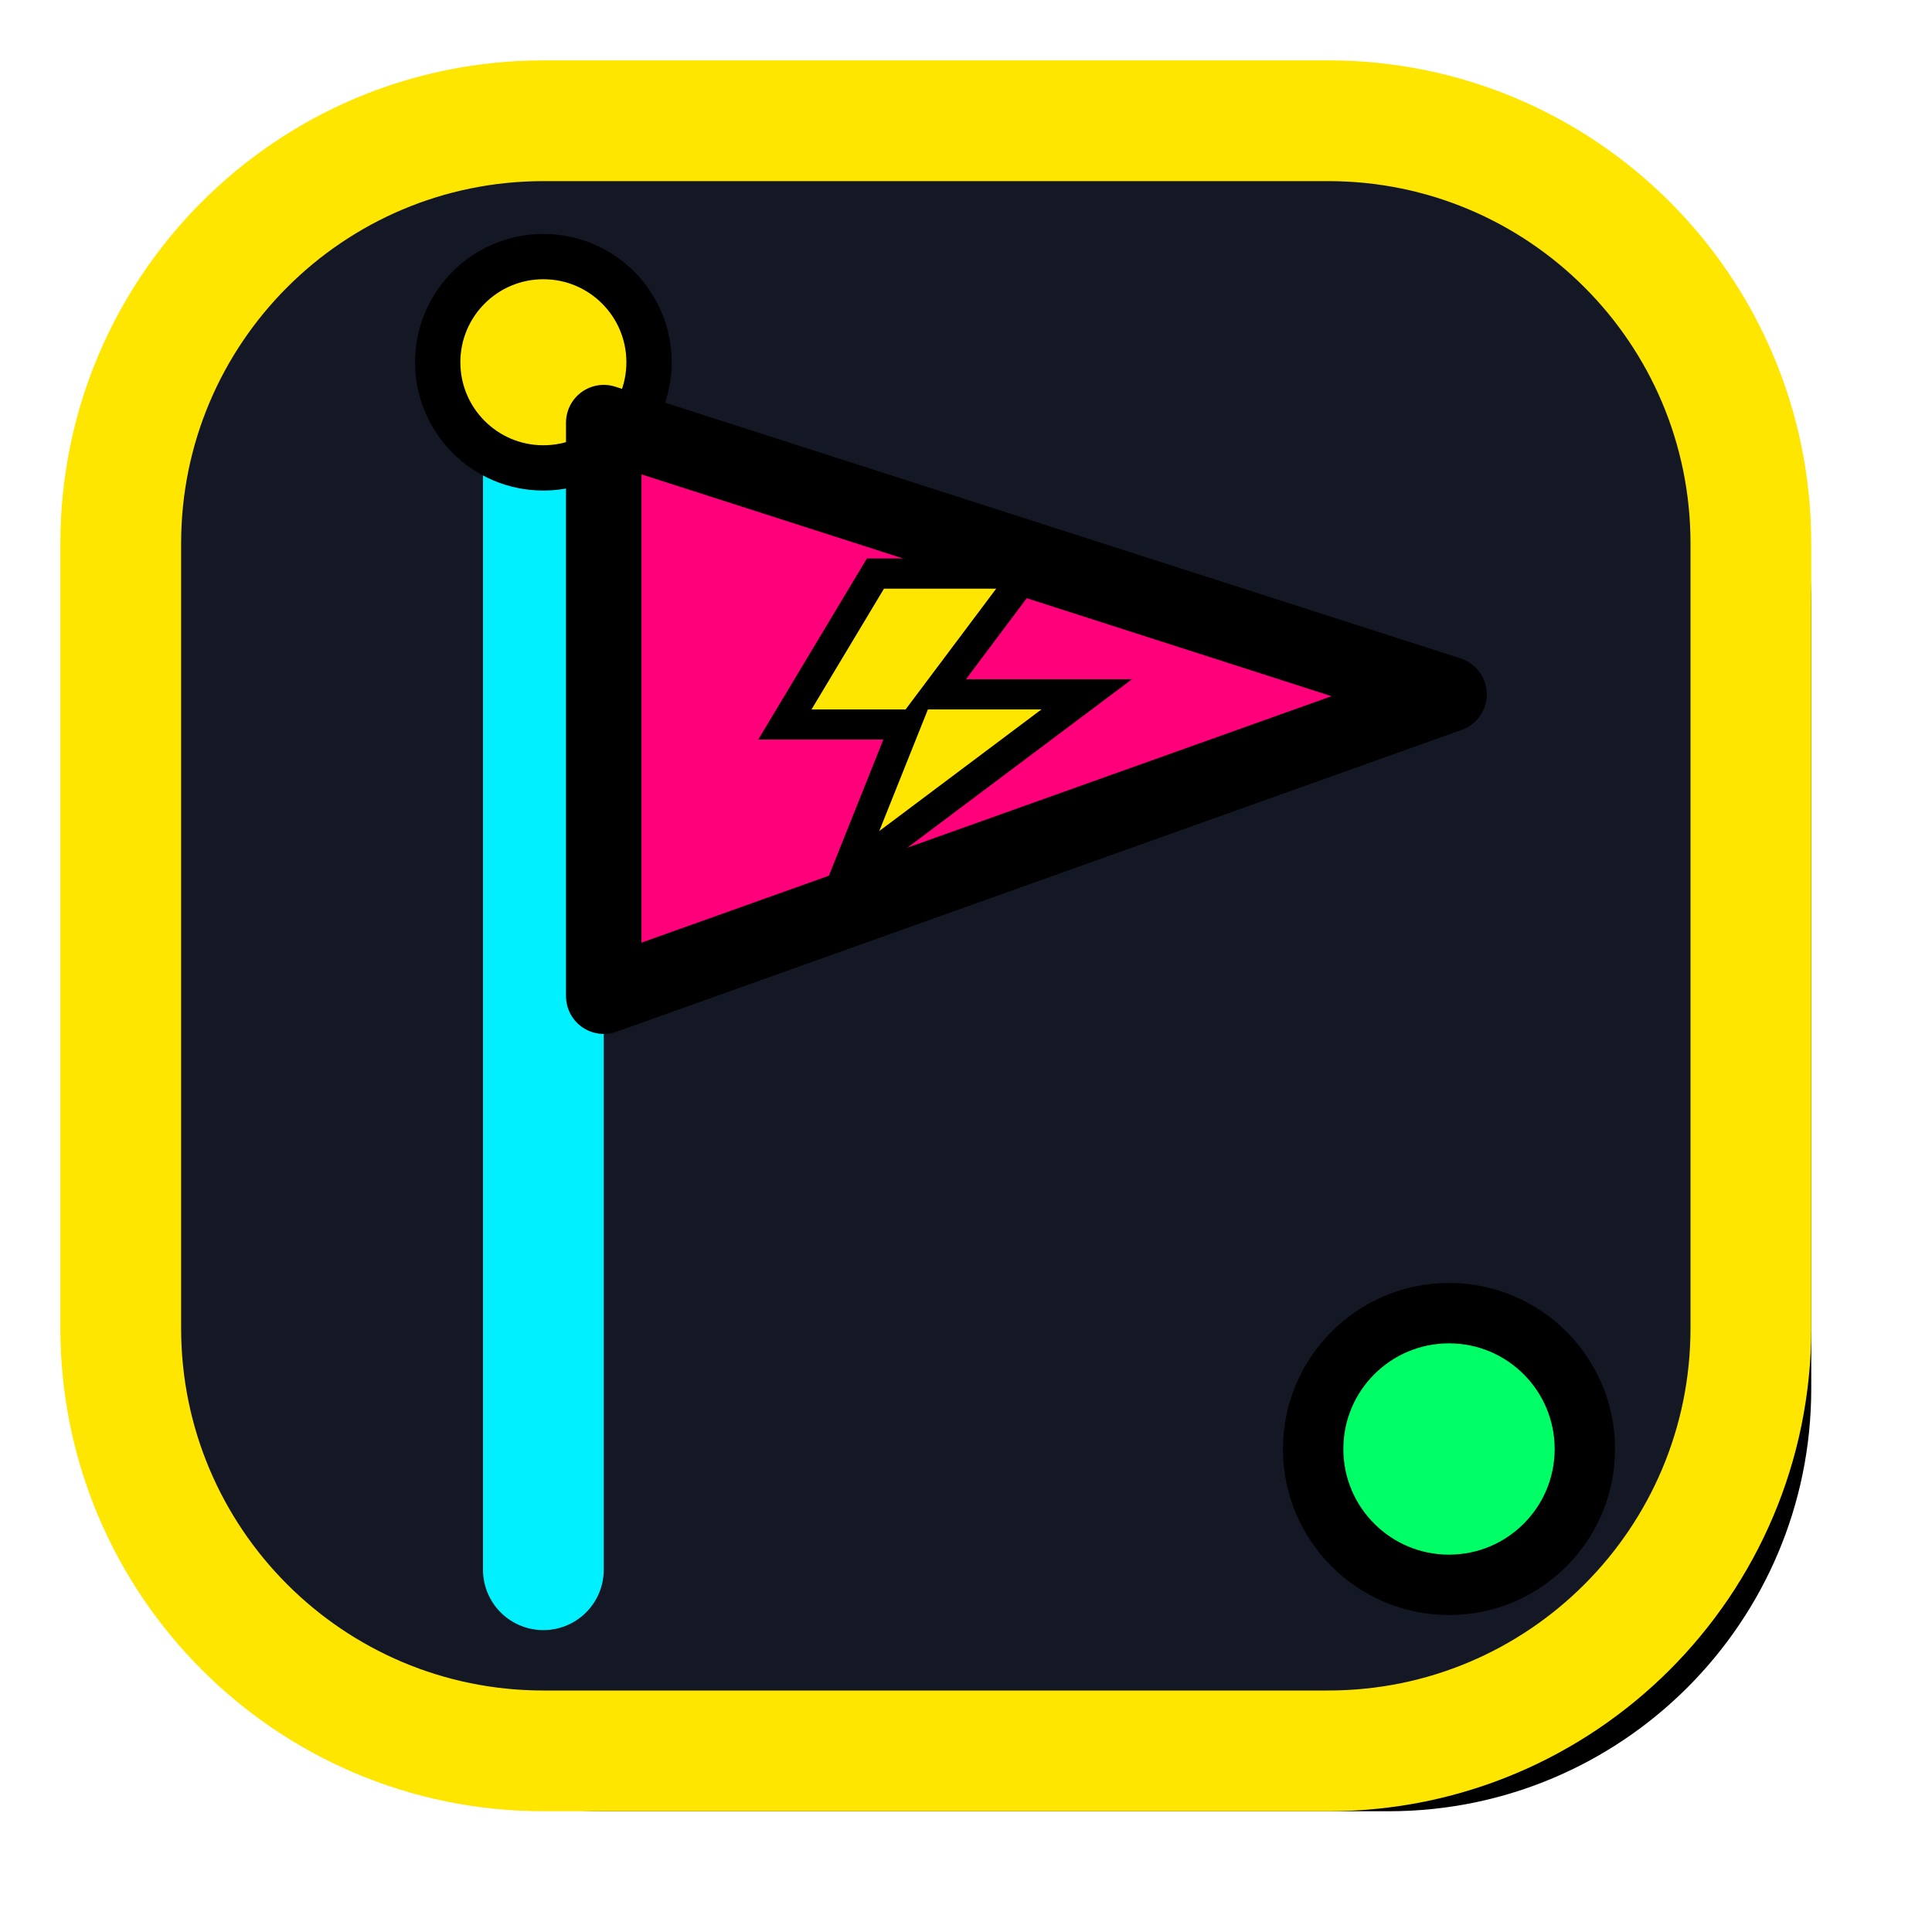
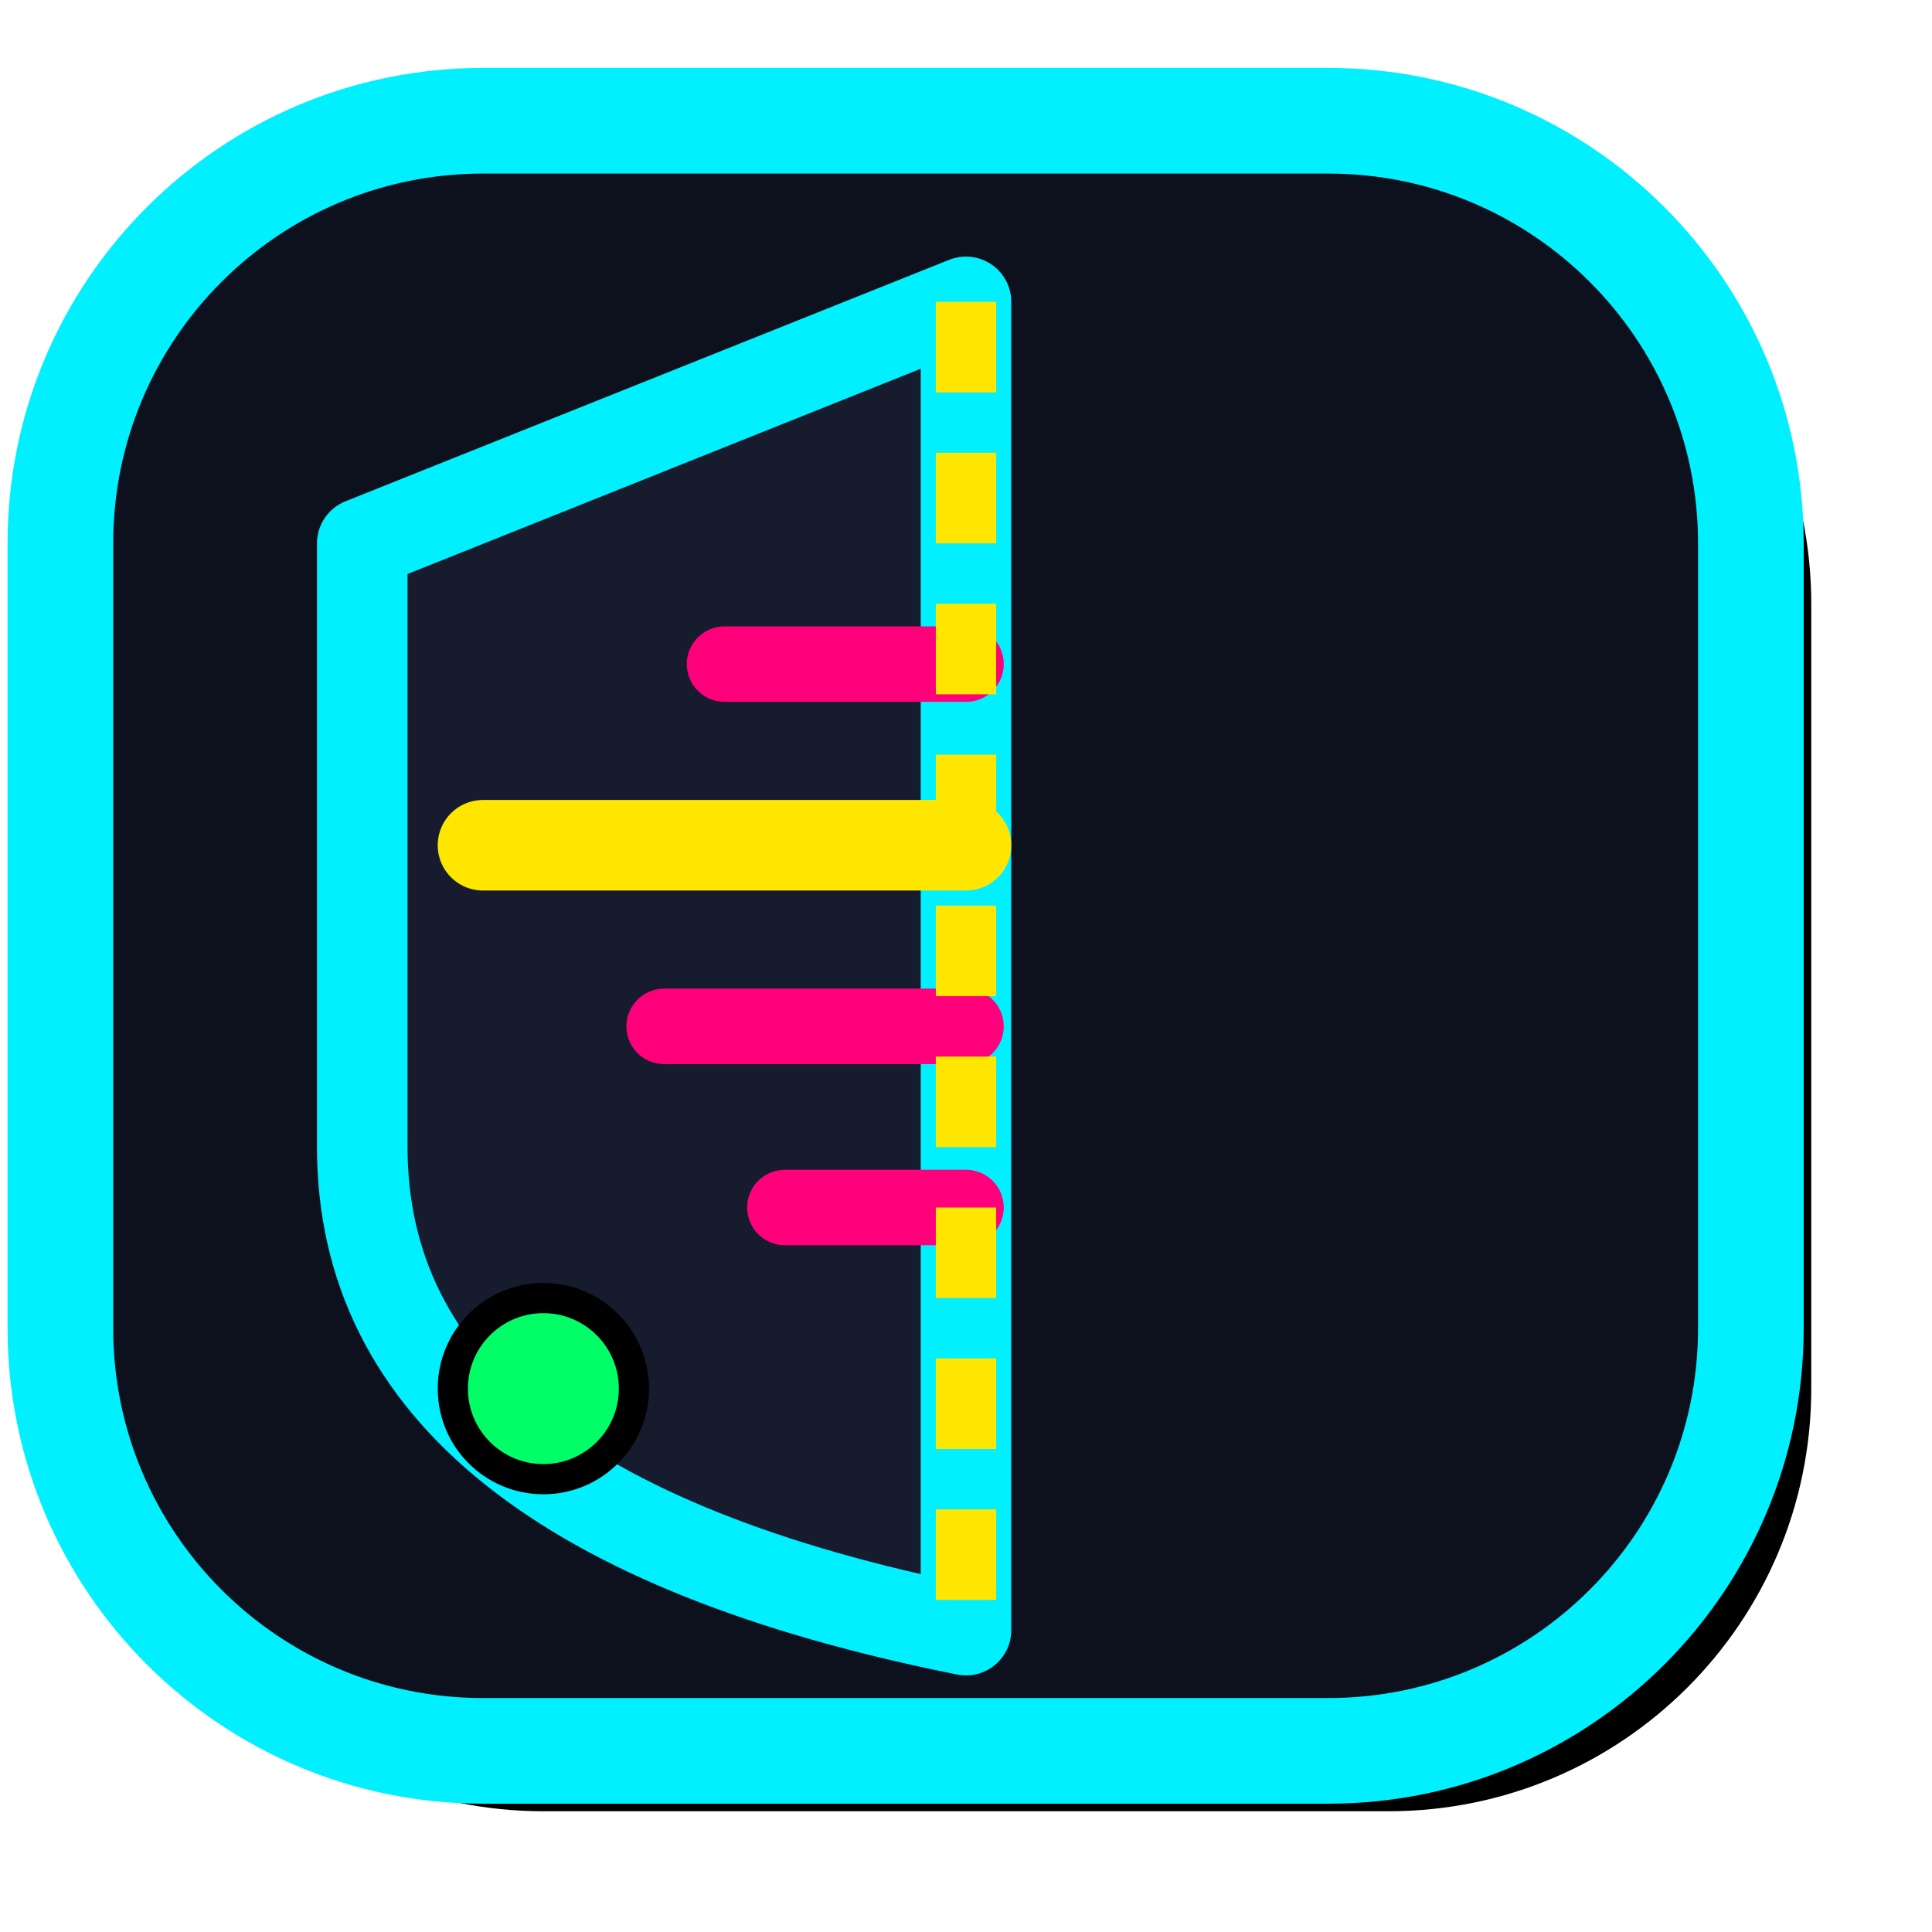
<svg xmlns="http://www.w3.org/2000/svg" viewBox="0 0 64 64" width="64" height="64">
-   <rect x="6" y="6" width="54" height="54" rx="14" fill="#000000" />
-   <rect x="4" y="4" width="54" height="54" rx="14" fill="#141724" stroke="#ffe600" stroke-width="4" />
-   <line x1="18" y1="12" x2="18" y2="52" stroke="#00f0ff" stroke-width="4" stroke-linecap="round" />
-   <circle cx="18" cy="12" r="3.5" fill="#ffe600" stroke="#000000" stroke-width="1.5" />
-   <path d="M20 14 L48 23 L20 33 Z" fill="#ff007a" stroke="#000000" stroke-width="2.5" stroke-linejoin="round" />
-   <path d="M29 19 L34 19 L31 23 L36 23 L28 29 L30 24 L26 24 Z" fill="#ffe600" stroke="#000000" stroke-width="1" />
-   <circle cx="48" cy="48" r="4.5" fill="#00ff66" stroke="#000000" stroke-width="2" />
+   <rect x="4" y="6" width="56" height="54" rx="14" fill="#000000" />
+   <rect x="2" y="4" width="56" height="54" rx="14" fill="#0d111e" stroke="#00f0ff" stroke-width="3.5" />
+   <path d="M 32 10 L 12 18 L 12 38 Q 12 50 32 54 Z" fill="#161b2e" stroke="#00f0ff" stroke-width="3" stroke-linejoin="round" />
+   <path d="M 16 28 L 32 28" stroke="#ffe600" stroke-width="3" stroke-linecap="round" />
+   <path d="M 24 22 L 32 22 M 22 34 L 32 34 M 26 40 L 32 40" stroke="#ff007a" stroke-width="2.5" stroke-linecap="round" />
+   <circle cx="18" cy="46" r="3" fill="#00ff66" stroke="#000000" stroke-width="1" />
+   <line x1="32" y1="10" x2="32" y2="54" stroke="#ffe600" stroke-width="2" stroke-dasharray="3,2" />
</svg>
